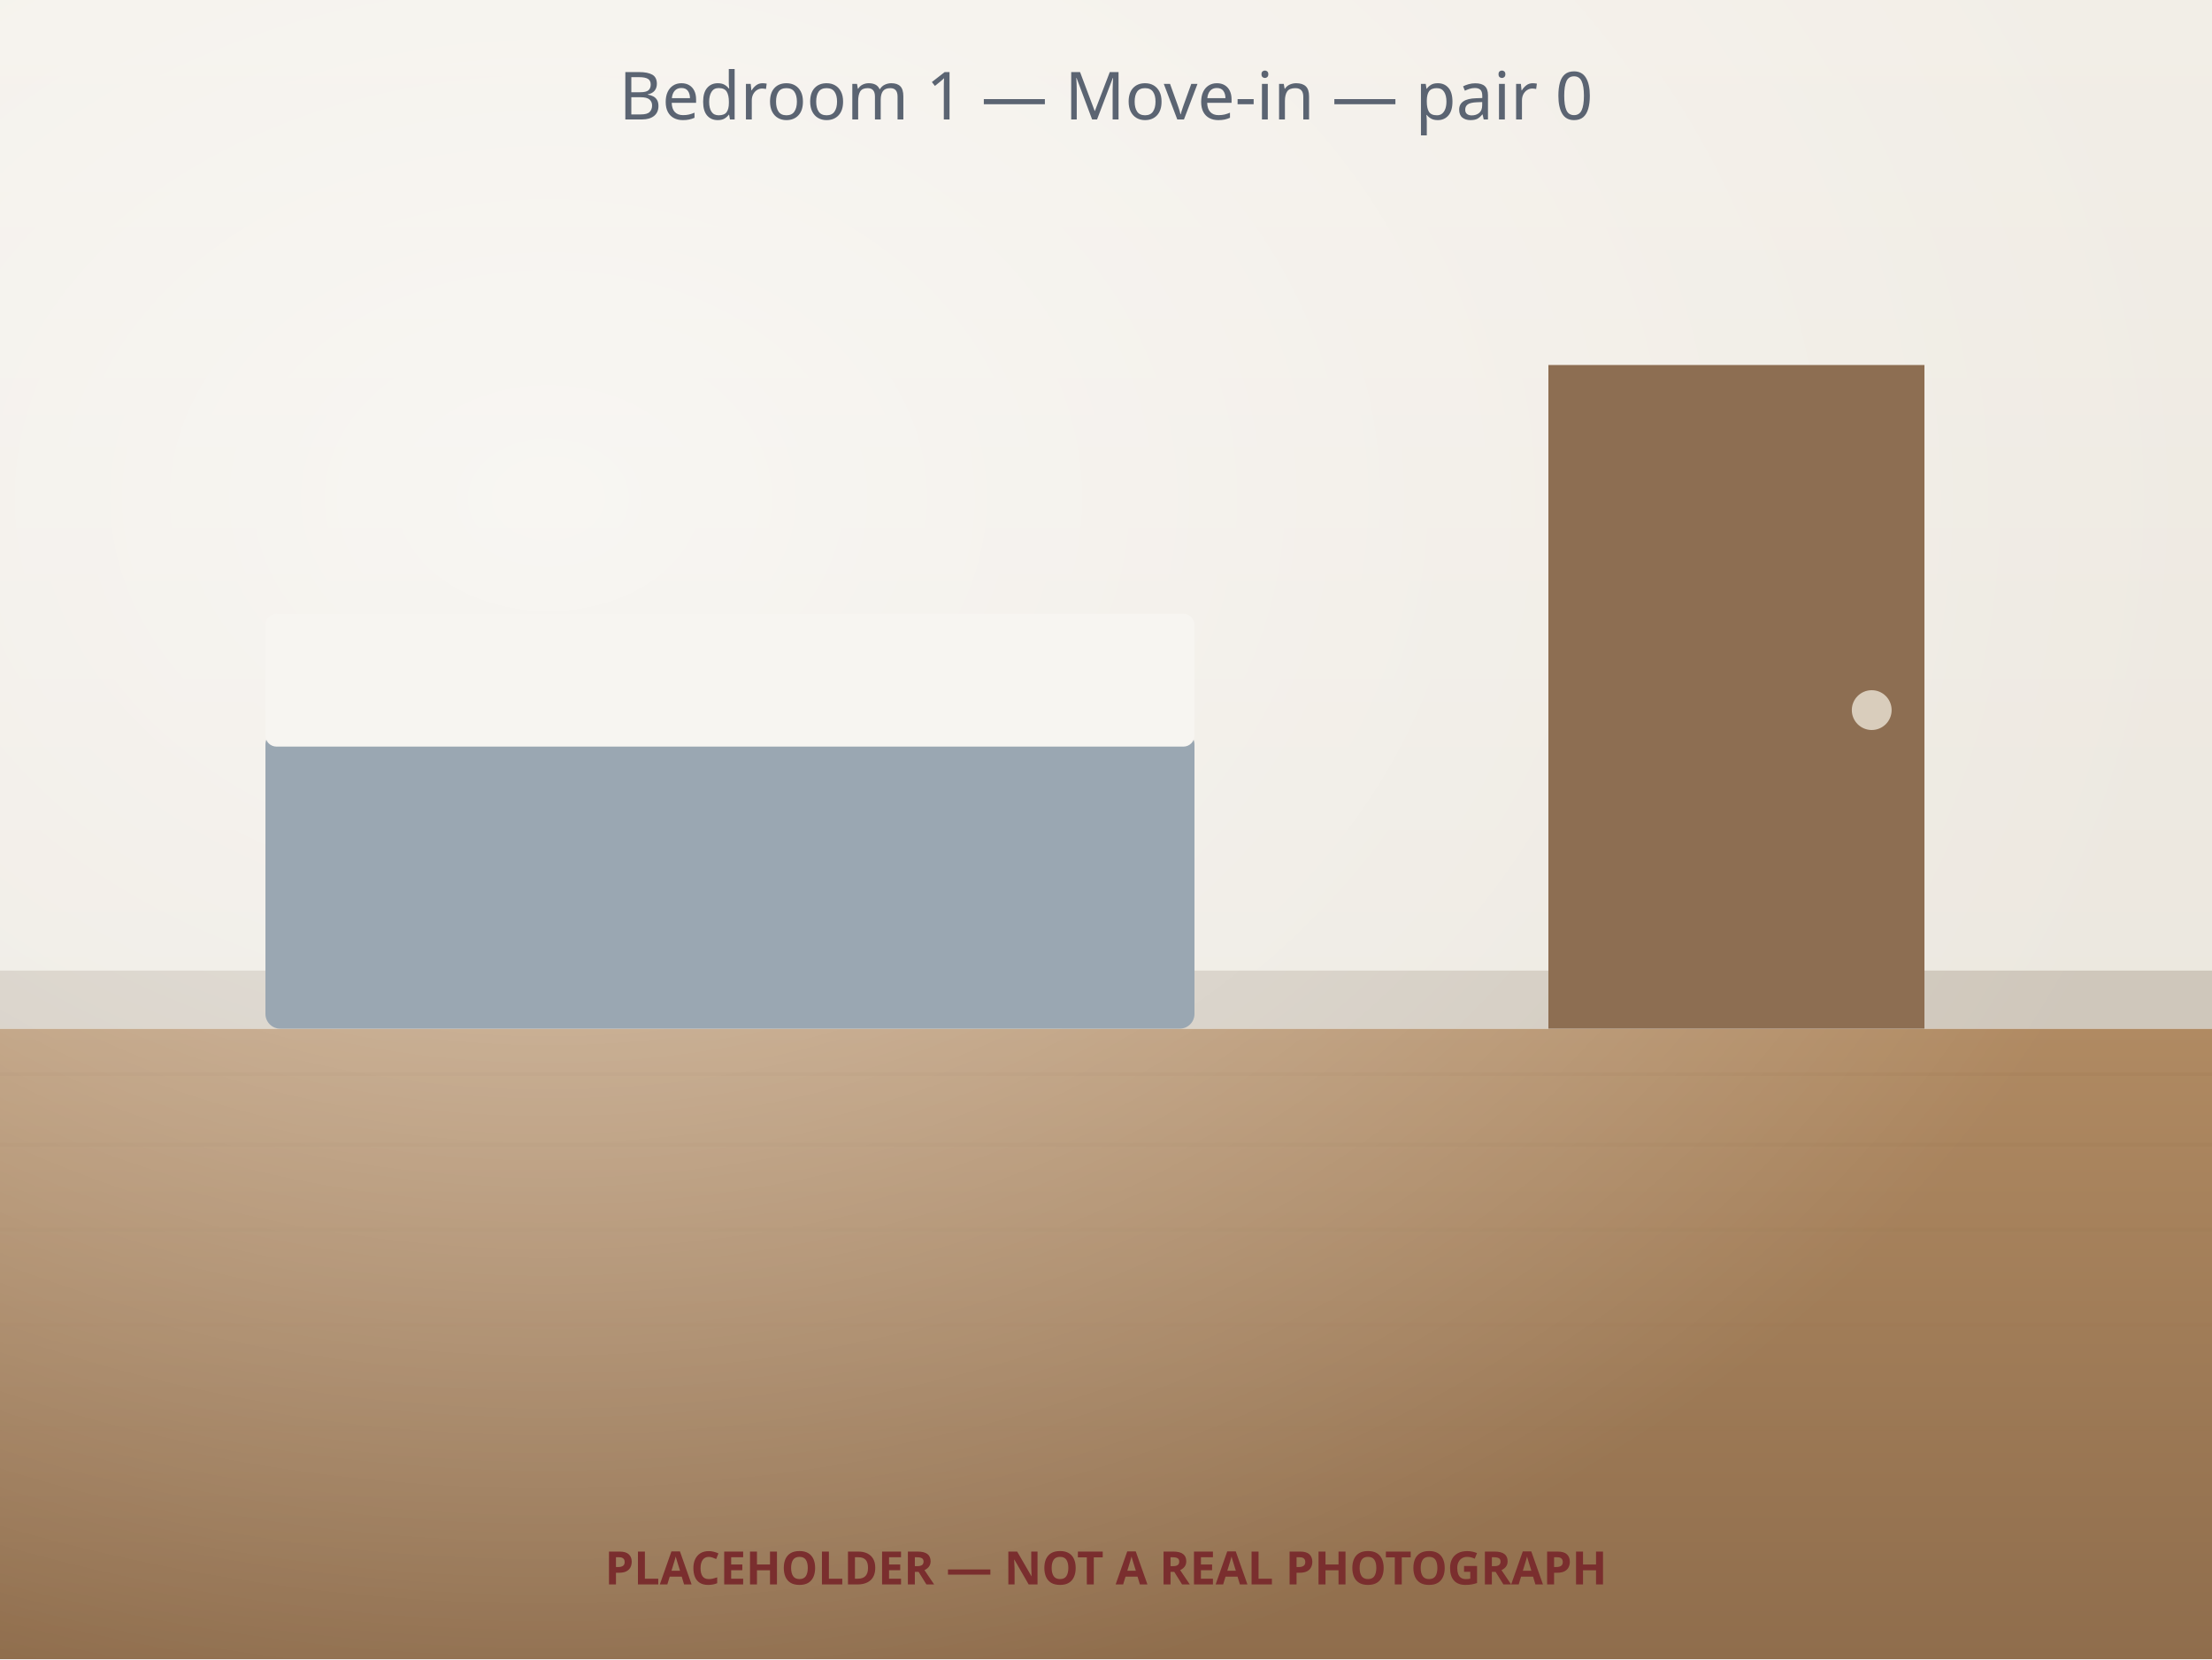
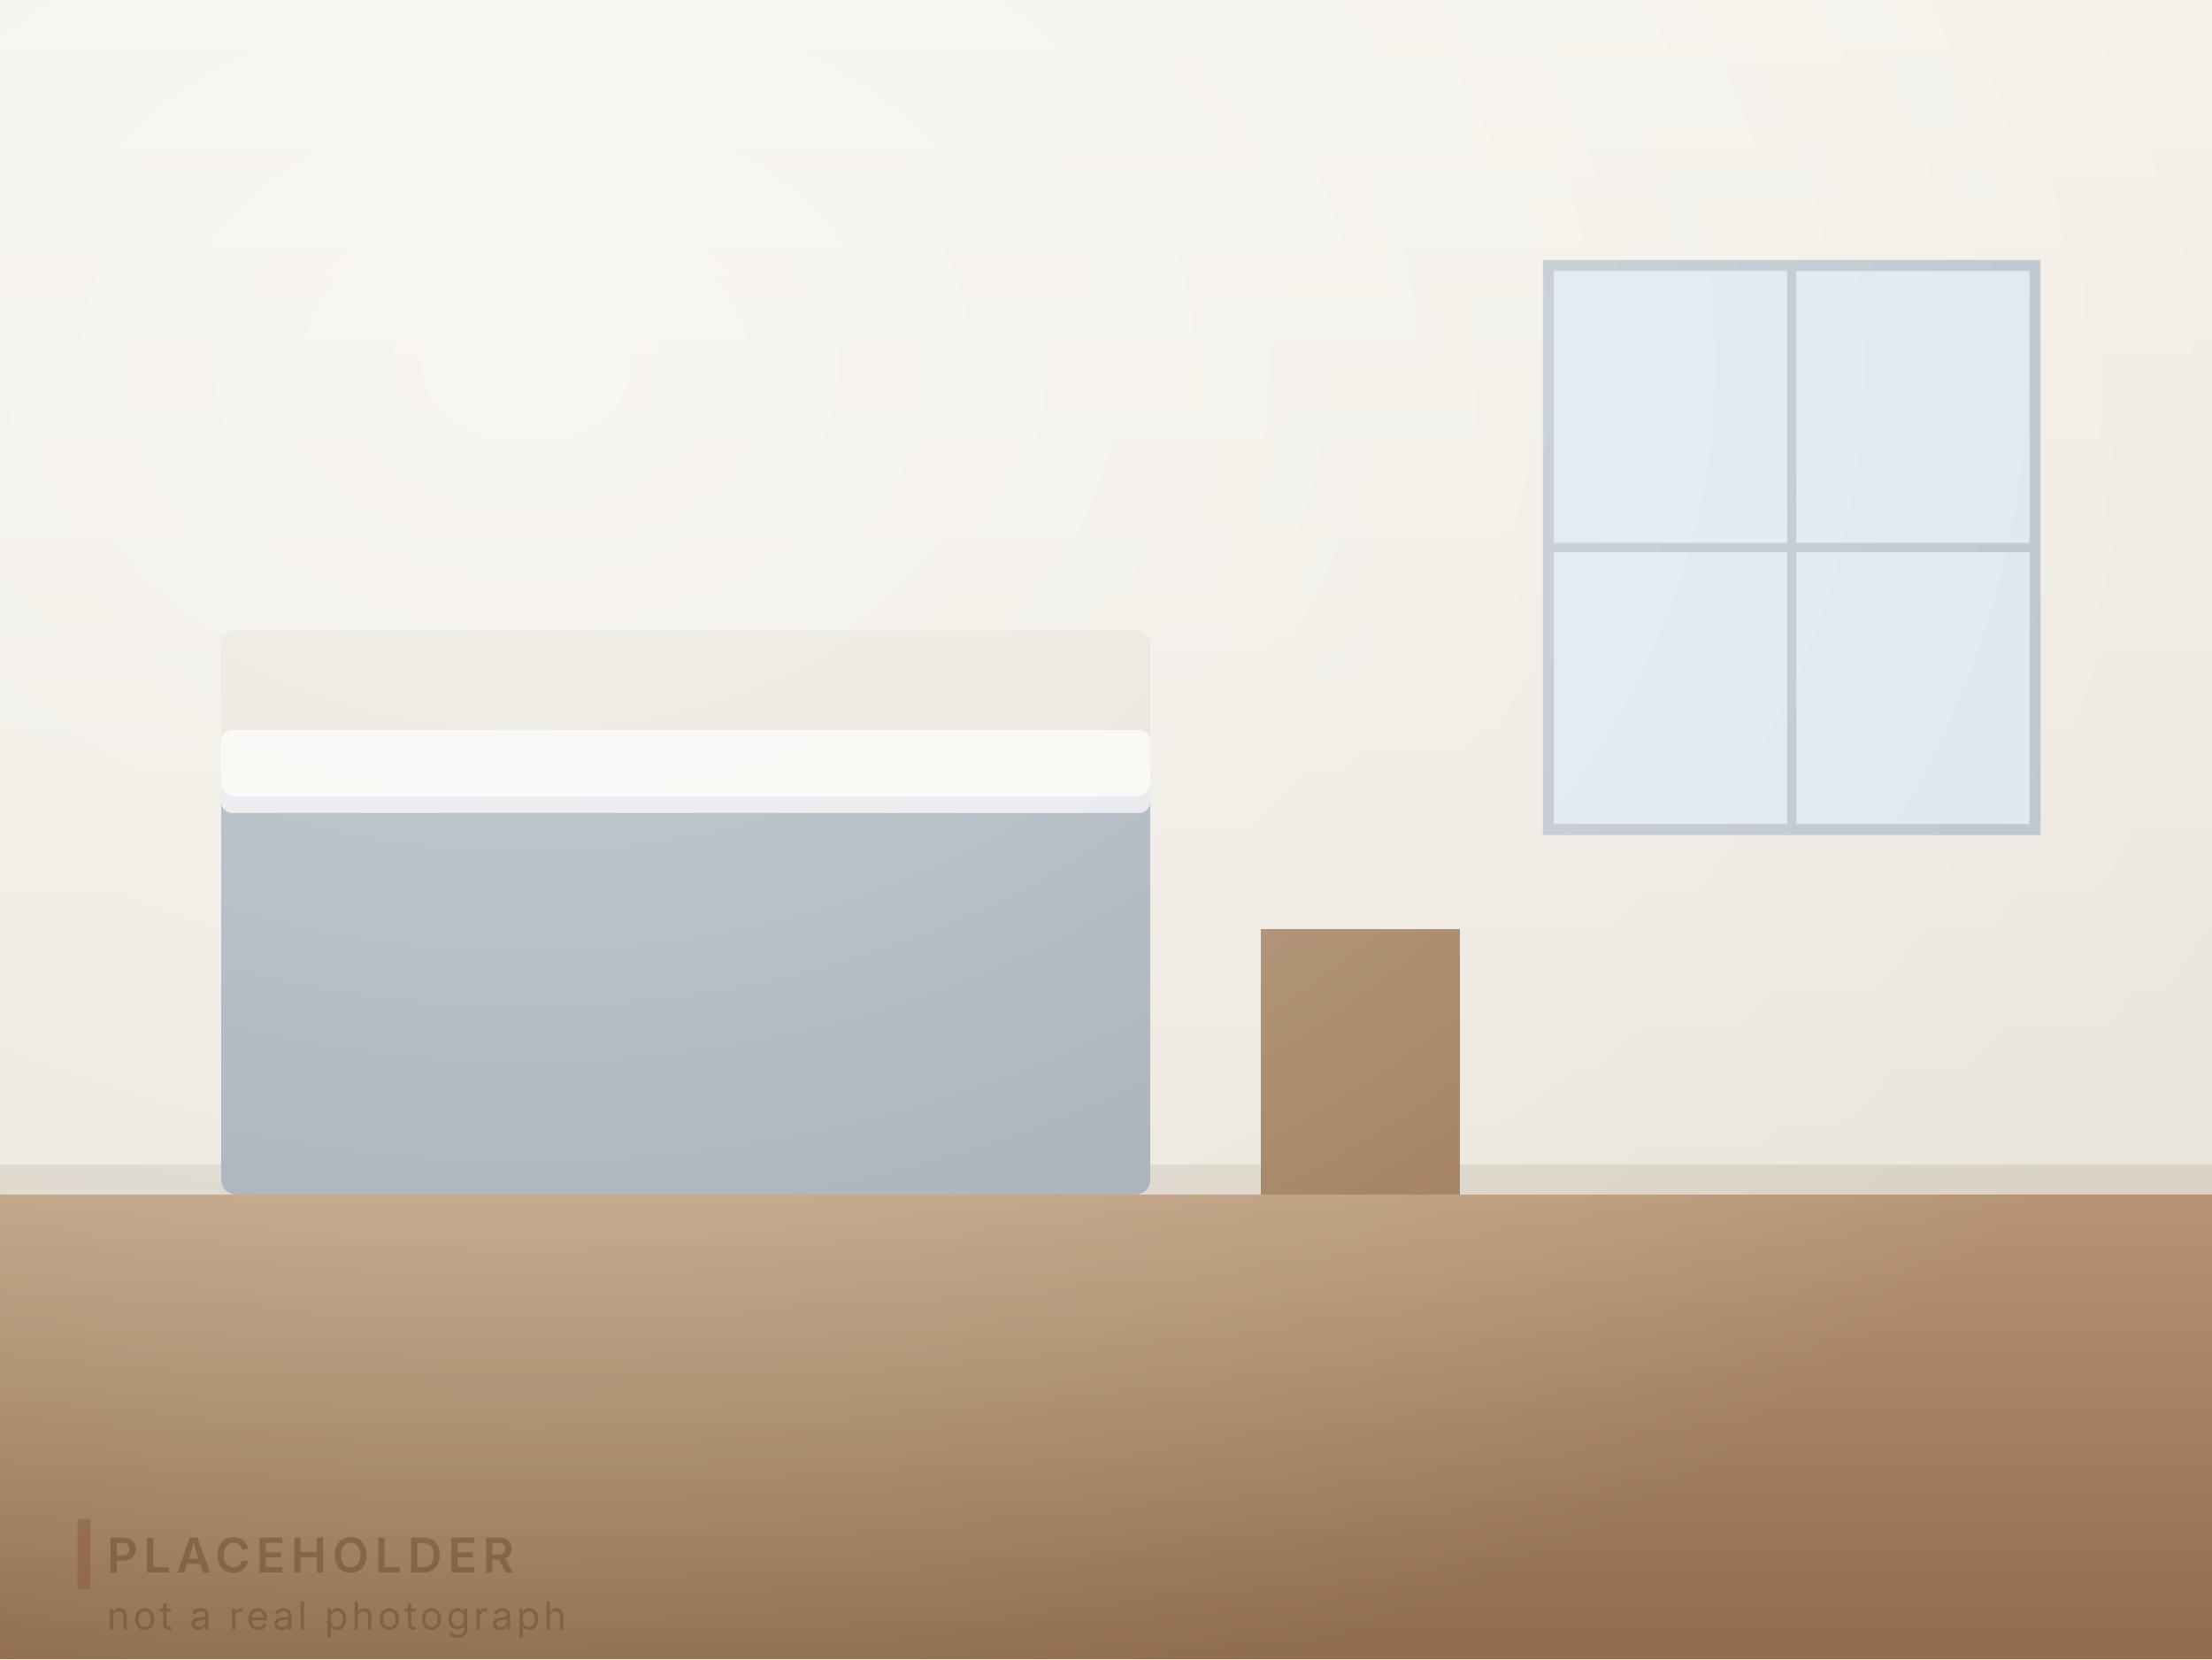
<svg xmlns="http://www.w3.org/2000/svg" width="1200" height="900" viewBox="0 0 1200 900" role="img">
  <defs>
-     <linearGradient id="wallg" x1="0" y1="0" x2="0" y2="1">
-       <stop offset="0" stop-color="#f2eee7" />
-       <stop offset="1" stop-color="#e8e3da" />
+     <linearGradient id="wall" x1="0" y1="0" x2="0" y2="1">
+       <stop offset="0" stop-color="#f4f1ea" />
+       <stop offset="1" stop-color="#e6e0d5" />
    </linearGradient>
-     <linearGradient id="floorg" x1="0" y1="0" x2="0" y2="1">
-       <stop offset="0" stop-color="#b08a62" />
+     <linearGradient id="floor" x1="0" y1="0" x2="0" y2="1">
+       <stop offset="0" stop-color="#b79572" />
      <stop offset="1" stop-color="#8f6d4c" />
    </linearGradient>
-     <radialGradient id="daylight" cx="0.25" cy="0.3" r="0.75">
-       <stop offset="0" stop-color="#ffffff" stop-opacity="0.55" />
+     <radialGradient id="day" cx="0.24" cy="0.22" r="0.85">
+       <stop offset="0" stop-color="#ffffff" stop-opacity="0.5" />
      <stop offset="1" stop-color="#ffffff" stop-opacity="0" />
    </radialGradient>
-     <radialGradient id="stain" cx="0.5" cy="0.5" r="0.5">
-       <stop offset="0" stop-color="#5a3a22" stop-opacity="0.85" />
-       <stop offset="0.6" stop-color="#6b4a2f" stop-opacity="0.55" />
-       <stop offset="1" stop-color="#6b4a2f" stop-opacity="0" />
+     <radialGradient id="mark" cx="0.5" cy="0.5" r="0.5">
+       <stop offset="0" stop-color="#5d4326" stop-opacity="0.85" />
+       <stop offset="0.6" stop-color="#6b4d2d" stop-opacity="0.45" />
+       <stop offset="1" stop-color="#6b4d2d" stop-opacity="0" />
    </radialGradient>
  </defs>
-   <rect width="1200" height="900" fill="url(#wallg)" />
-   <path d="M0 558.0 L1200.0 558.0 L1200.0 900 L0 900 Z" fill="url(#floorg)" />
-   <line x1="0" y1="582.7" x2="1200" y2="582.7" stroke="#9a765230" stroke-width="2" />
-   <line x1="0" y1="621.0" x2="1200" y2="621.0" stroke="#9a765230" stroke-width="2" />
-   <line x1="0" y1="667.0" x2="1200" y2="667.0" stroke="#9a765230" stroke-width="2" />
-   <line x1="0" y1="718.7" x2="1200" y2="718.7" stroke="#9a765230" stroke-width="2" />
-   <line x1="0" y1="775.1" x2="1200" y2="775.1" stroke="#9a765230" stroke-width="2" />
-   <line x1="0" y1="835.7" x2="1200" y2="835.7" stroke="#9a765230" stroke-width="2" />
-   <rect x="0" y="526.5" width="1200" height="31.5" fill="#cfc7bb" />
-   <rect width="1200" height="900" fill="url(#daylight)" />
-   <rect x="144.0" y="396.0" width="504.0" height="162.0" rx="8" fill="#9aa7b2" />
-   <rect x="144.0" y="333.0" width="504.0" height="72.0" rx="6" fill="#f7f5f1" />
-   <rect x="840.0" y="198.0" width="204.0" height="360.0" fill="#8d6e52" />
-   <circle cx="1015.4" cy="385.2" r="10.8" fill="#d9cdbc" />
-   <text x="600" y="64.8" font-family="system-ui, sans-serif" font-size="36" fill="#5b6472" text-anchor="middle">Bedroom 1 — Move-in — pair 0</text>
-   <text x="600" y="859.5" font-family="system-ui, sans-serif" font-size="25" fill="#7a2e2e" text-anchor="middle" font-weight="600">PLACEHOLDER — NOT A REAL PHOTOGRAPH</text>
+   <rect width="1200" height="900" fill="url(#wall)" />
+   <rect y="648" width="1200" height="252" fill="url(#floor)" />
+   <rect y="631.8" width="1200" height="16.2" fill="#d9d2c5" />
+   <rect x="840" y="144" width="264" height="306" fill="#dce7f0" stroke="#b9c4cd" stroke-width="6" />
+   <line x1="972" y1="144" x2="972" y2="450" stroke="#b9c4cd" stroke-width="5" />
+   <line x1="840" y1="297" x2="1104" y2="297" stroke="#b9c4cd" stroke-width="5" />
+   <rect x="120" y="414" width="504" height="234" rx="8" fill="#9aa6b1" />
+   <rect x="120" y="342" width="504" height="90" rx="8" fill="#e6e0d5" />
+   <rect x="120" y="396" width="504" height="45" rx="6" fill="#ffffff" opacity="0.7" />
+   <rect x="684" y="504" width="108" height="144" fill="#9b7551" />
+   <rect width="1200" height="900" fill="url(#day)" />
+   <g opacity="0.5">
+     <rect x="42" y="824" width="7" height="38" fill="#8a5a3c" />
+     <text x="58" y="853" font-family="system-ui, -apple-system, sans-serif" font-size="26" letter-spacing="3.1" fill="#6f4a31" font-weight="600">PLACEHOLDER</text>
+     <text x="58" y="884" font-family="system-ui, -apple-system, sans-serif" font-size="21" letter-spacing="1.8" fill="#6f4a31">not a real photograph</text>
+   </g>
</svg>
